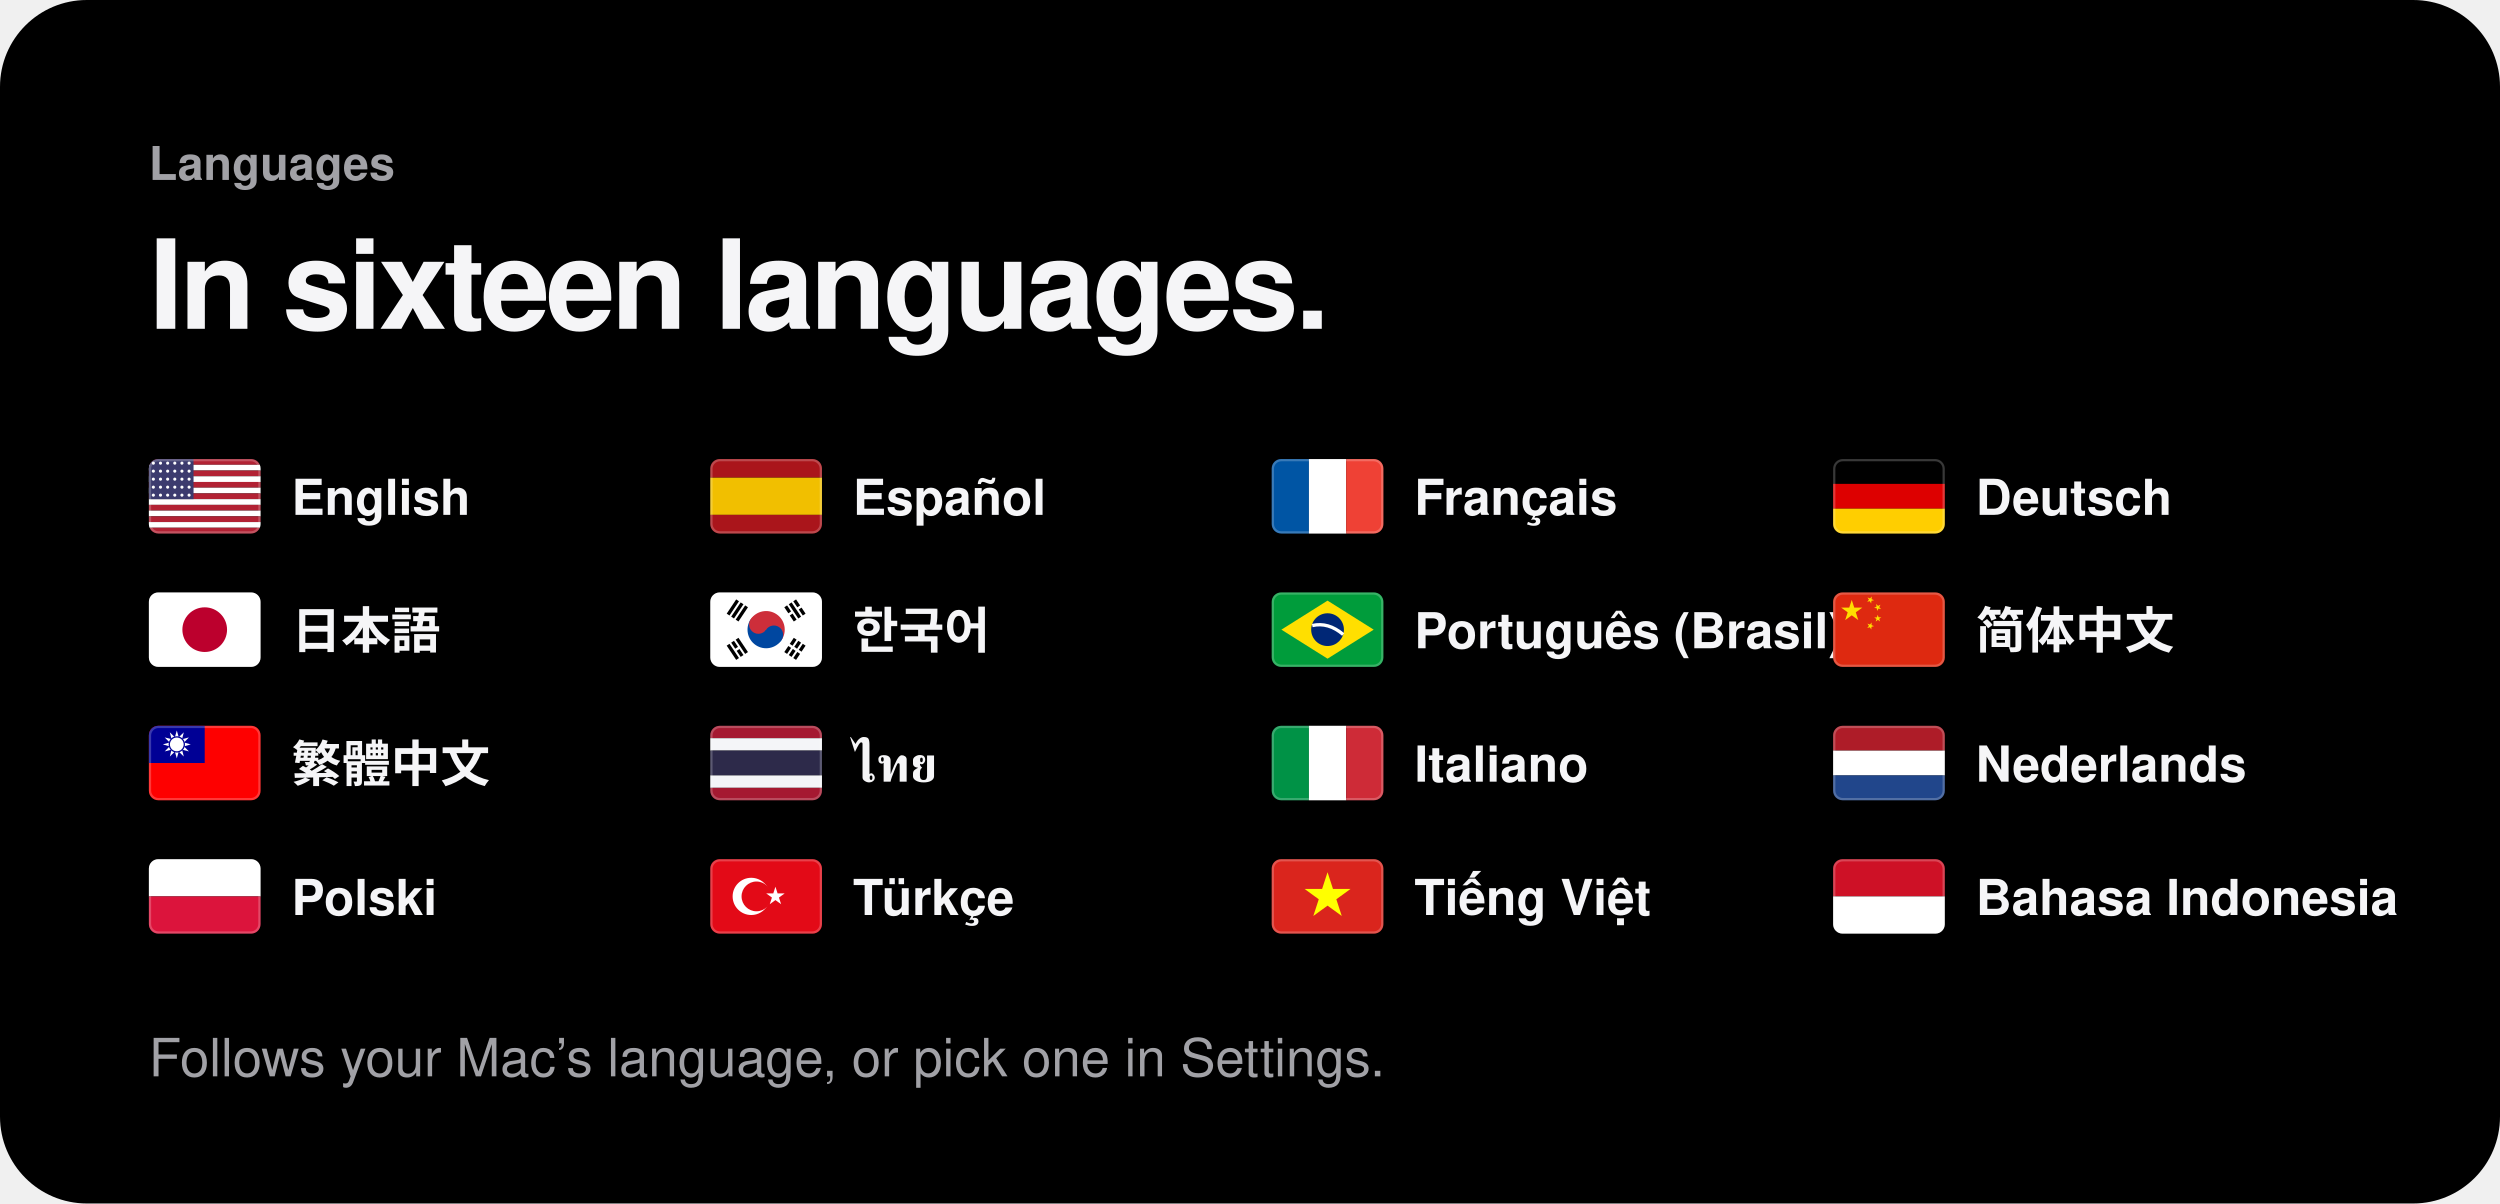
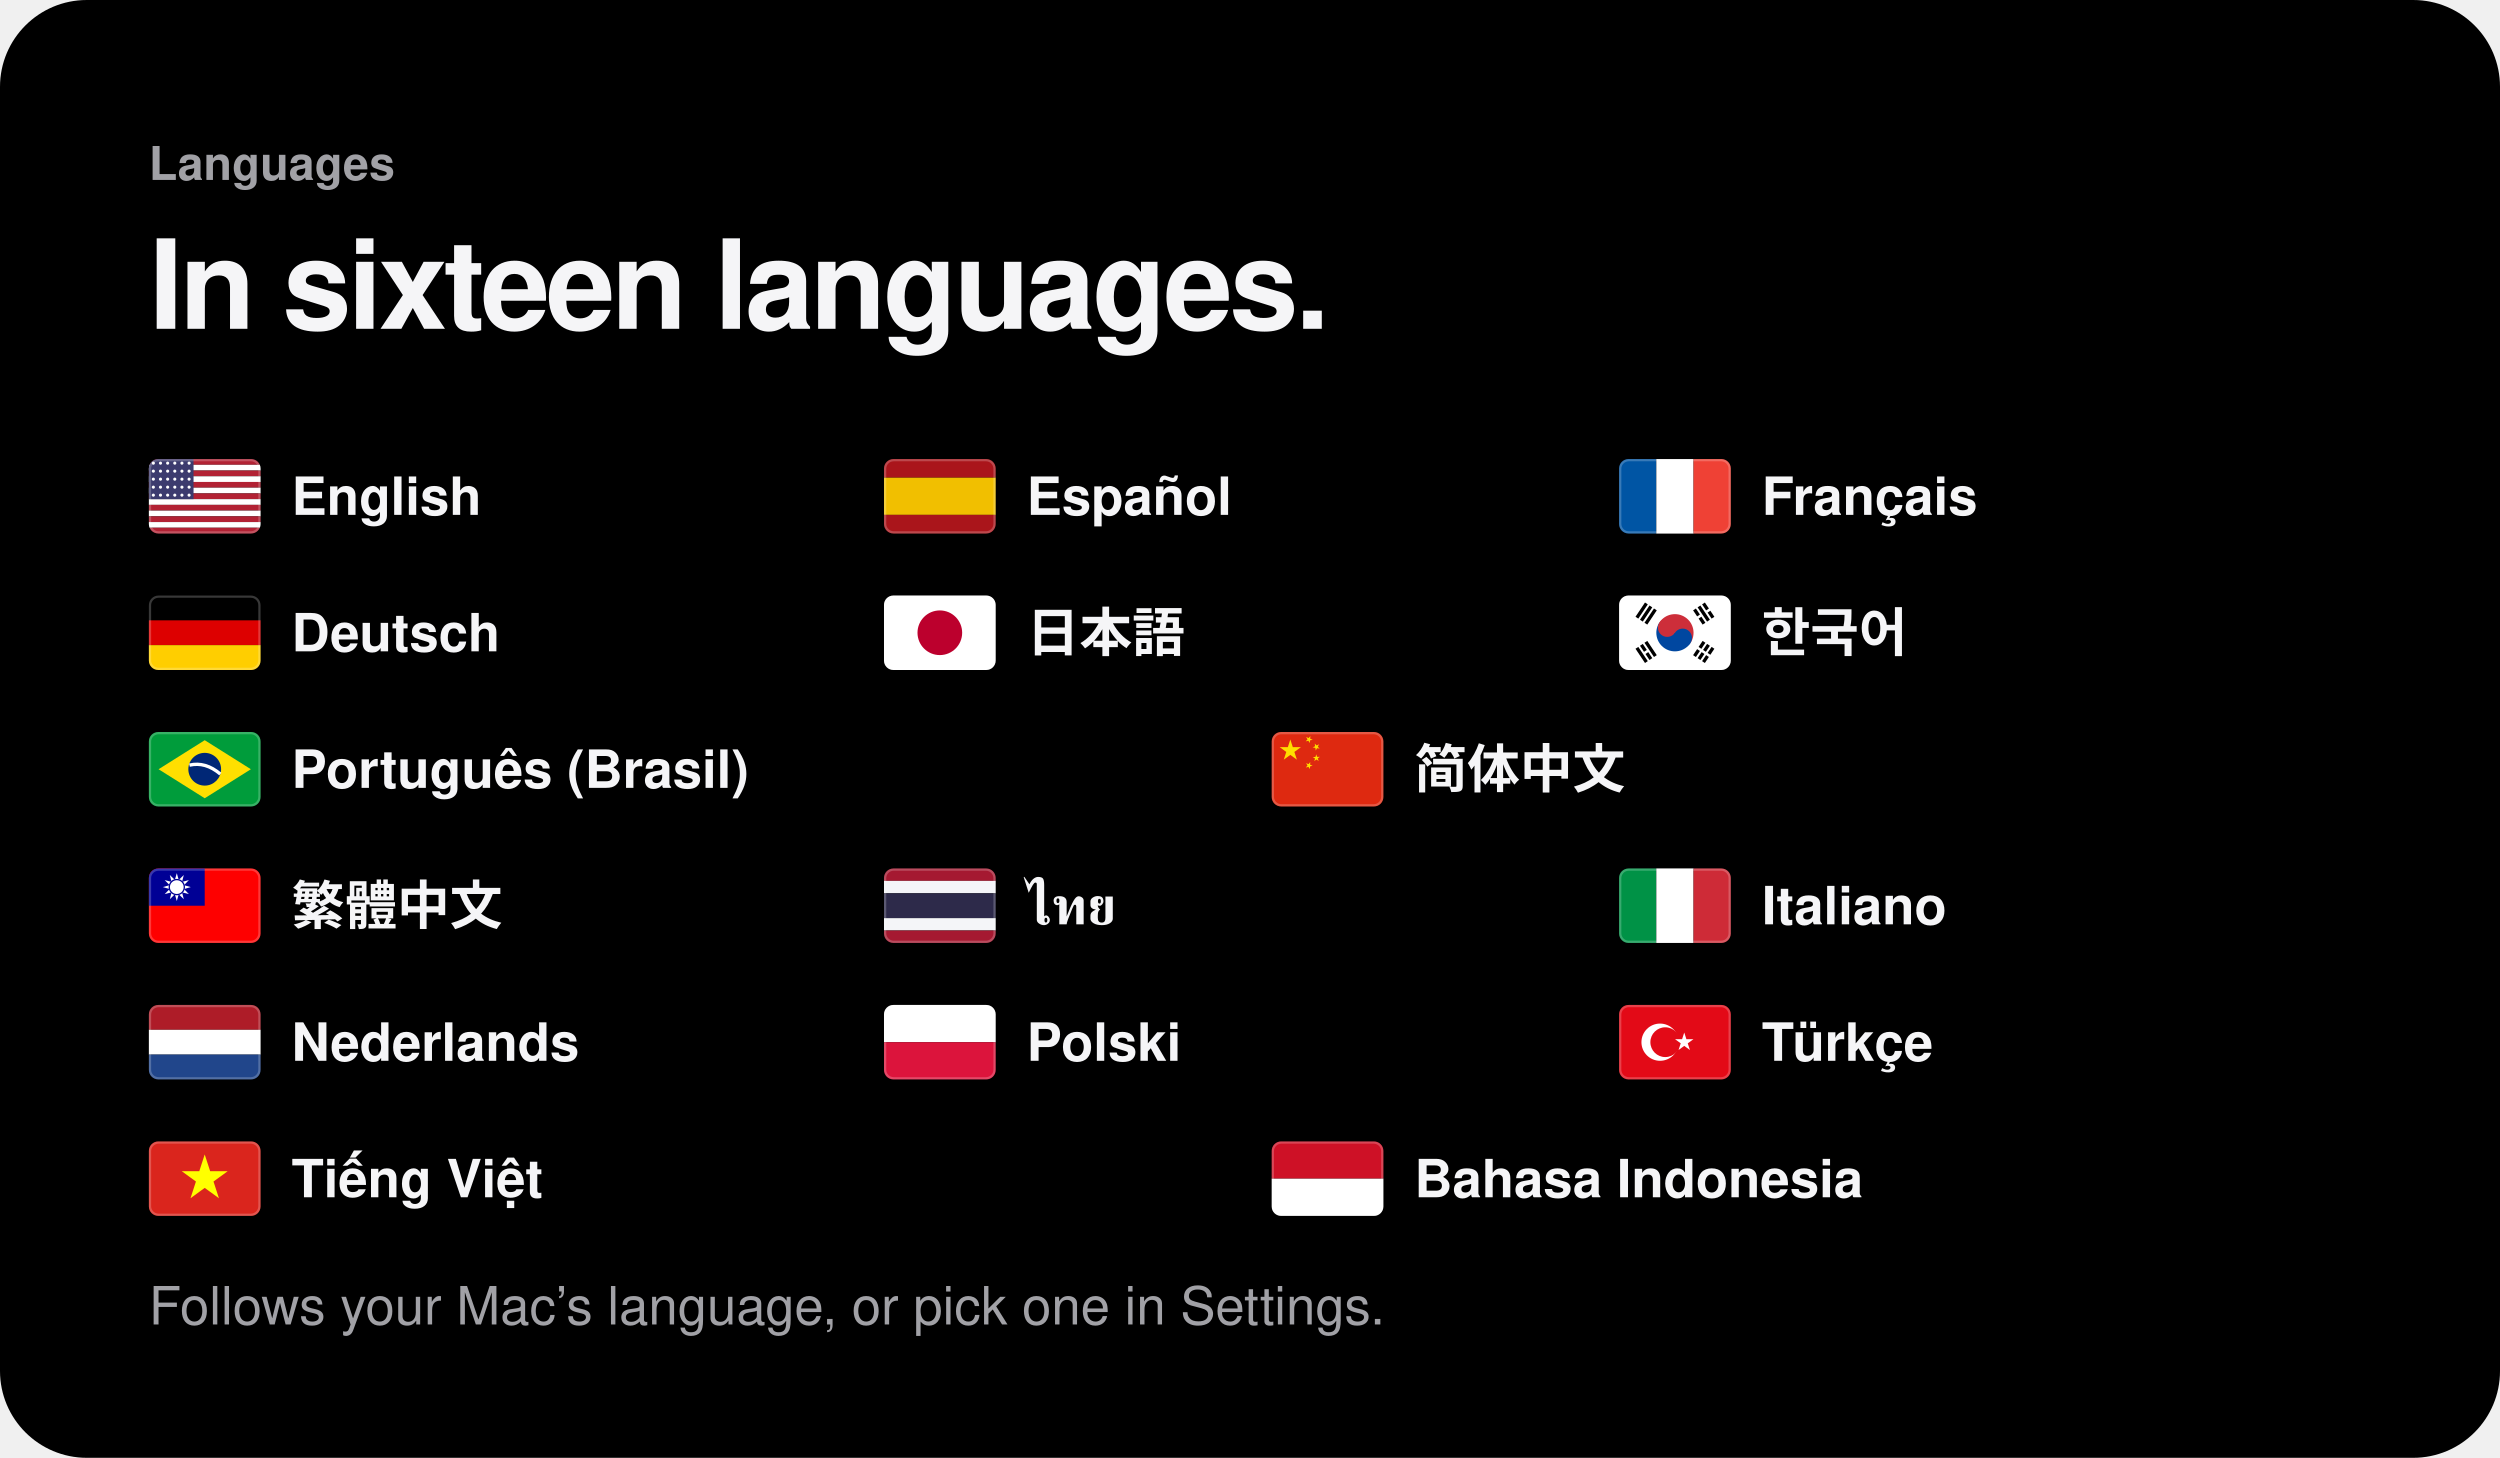
- <svg xmlns="http://www.w3.org/2000/svg" width="806" height="388" viewBox="0 0 806 388" role="img" aria-labelledby="title desc">
+ <svg xmlns="http://www.w3.org/2000/svg" width="806" height="470" viewBox="0 0 806 470" role="img" aria-labelledby="title desc">
  <style>
text{font-family:-apple-system,BlinkMacSystemFont,'SF Pro Display','Segoe UI',Helvetica,Arial,sans-serif}
.eyebrow{font-size:15px;font-weight:600;fill:#a1a1a6}
.h{font-weight:700;fill:#f5f5f7}
.p{fill:#a1a1a6}
.s{fill:#c7c7cc}
.b{font-weight:600;fill:#f5f5f7}
@keyframes breathe{0%,100%{opacity:.1}50%{opacity:1}}
@keyframes beat{0%,100%{opacity:.2}8%{opacity:1}34%{opacity:.2}}
@keyframes eq{0%,100%{transform:scaleY(.25)}50%{transform:scaleY(1)}}
.breathe{animation:breathe 4.5s ease-in-out infinite}
.beat{animation:beat 1.1s ease-out infinite}
.eq{transform-box:fill-box;transform-origin:50% 100%;animation:eq 1.1s ease-in-out infinite}
</style>
  <defs>
    <linearGradient id="lid" x1="0" y1="0" x2=".55" y2="1">
      <stop offset="0" stop-color="#2c2c2f" />
      <stop offset=".5" stop-color="#171719" />
      <stop offset="1" stop-color="#0b0b0c" />
    </linearGradient>
    <radialGradient id="glow">
      <stop offset="0" stop-color="#fff" stop-opacity=".62" />
      <stop offset=".2" stop-color="#fff" stop-opacity=".27" />
      <stop offset=".55" stop-color="#fff" stop-opacity=".07" />
      <stop offset="1" stop-color="#fff" stop-opacity="0" />
    </radialGradient>
    <clipPath id="panel">
-       <rect width="806" height="388" rx="28" />
+       <rect width="806" height="470" rx="28" />
    </clipPath>
  </defs>
-   <rect width="806" height="388" rx="28" fill="#000" />
+   <rect width="806" height="470" rx="28" fill="#000" />
  <g clip-path="url(#panel)">
    <text x="48" y="58" class="eyebrow">Languages</text>
    <text x="48" y="106" class="h" font-size="40" letter-spacing="-.03em">In sixteen languages.</text>
    <g transform="translate(48,148) scale(1.2)">
      <clipPath id="flag-us">
        <rect width="30" height="20" rx="2.5" />
      </clipPath>
      <g clip-path="url(#flag-us)">
        <rect y="0.00" width="30" height="1.54" fill="#B22234" />
        <rect y="1.54" width="30" height="1.54" fill="#fff" />
        <rect y="3.08" width="30" height="1.54" fill="#B22234" />
        <rect y="4.62" width="30" height="1.54" fill="#fff" />
        <rect y="6.15" width="30" height="1.54" fill="#B22234" />
        <rect y="7.69" width="30" height="1.54" fill="#fff" />
        <rect y="9.23" width="30" height="1.54" fill="#B22234" />
        <rect y="10.77" width="30" height="1.54" fill="#fff" />
        <rect y="12.31" width="30" height="1.54" fill="#B22234" />
        <rect y="13.85" width="30" height="1.54" fill="#fff" />
        <rect y="15.38" width="30" height="1.54" fill="#B22234" />
        <rect y="16.92" width="30" height="1.54" fill="#fff" />
        <rect y="18.46" width="30" height="1.54" fill="#B22234" />
        <rect width="12" height="10.77" fill="#3C3B6E" />
        <g fill="#fff">
          <circle cx="1.20" cy="1.10" r=".42" />
          <circle cx="3.12" cy="1.10" r=".42" />
          <circle cx="5.04" cy="1.10" r=".42" />
          <circle cx="6.96" cy="1.10" r=".42" />
          <circle cx="8.88" cy="1.10" r=".42" />
          <circle cx="10.80" cy="1.10" r=".42" />
          <circle cx="1.20" cy="3.25" r=".42" />
          <circle cx="3.12" cy="3.25" r=".42" />
          <circle cx="5.04" cy="3.25" r=".42" />
          <circle cx="6.96" cy="3.25" r=".42" />
          <circle cx="8.88" cy="3.25" r=".42" />
          <circle cx="10.80" cy="3.25" r=".42" />
          <circle cx="1.20" cy="5.40" r=".42" />
          <circle cx="3.12" cy="5.40" r=".42" />
          <circle cx="5.04" cy="5.40" r=".42" />
          <circle cx="6.96" cy="5.40" r=".42" />
          <circle cx="8.88" cy="5.40" r=".42" />
          <circle cx="10.80" cy="5.40" r=".42" />
          <circle cx="1.20" cy="7.55" r=".42" />
          <circle cx="3.12" cy="7.55" r=".42" />
          <circle cx="5.04" cy="7.55" r=".42" />
          <circle cx="6.96" cy="7.55" r=".42" />
          <circle cx="8.88" cy="7.55" r=".42" />
          <circle cx="10.80" cy="7.55" r=".42" />
          <circle cx="1.20" cy="9.70" r=".42" />
          <circle cx="3.12" cy="9.70" r=".42" />
          <circle cx="5.04" cy="9.70" r=".42" />
          <circle cx="6.96" cy="9.70" r=".42" />
          <circle cx="8.88" cy="9.70" r=".42" />
          <circle cx="10.80" cy="9.70" r=".42" />
        </g>
      </g>
      <rect x=".3" y=".3" width="29.4" height="19.4" rx="2.3" fill="none" stroke="#fff" stroke-opacity=".22" stroke-width=".6" />
    </g>
-     <text x="94" y="166" class="b" font-size="16">English</text>
-     <g transform="translate(229,148) scale(1.2)">
+     <text x="94" y="166" class="b" font-size="17">English</text>
+     <g transform="translate(285,148) scale(1.2)">
      <clipPath id="flag-es">
        <rect width="30" height="20" rx="2.5" />
      </clipPath>
      <g clip-path="url(#flag-es)">
        <rect y="0.00" width="30" height="5.00" fill="#AA151B" />
        <rect y="5.00" width="30" height="10.00" fill="#F1BF00" />
        <rect y="15.00" width="30" height="5.00" fill="#AA151B" />
      </g>
      <rect x=".3" y=".3" width="29.4" height="19.4" rx="2.3" fill="none" stroke="#fff" stroke-opacity=".22" stroke-width=".6" />
    </g>
-     <text x="275" y="166" class="b" font-size="16">Español</text>
-     <g transform="translate(410,148) scale(1.2)">
+     <text x="331" y="166" class="b" font-size="17">Español</text>
+     <g transform="translate(522,148) scale(1.2)">
      <clipPath id="flag-fr">
        <rect width="30" height="20" rx="2.5" />
      </clipPath>
      <g clip-path="url(#flag-fr)">
        <rect x="0.00" width="10.00" height="20" fill="#0055A4" />
        <rect x="10.00" width="10.00" height="20" fill="#fff" />
        <rect x="20.00" width="10.00" height="20" fill="#EF4135" />
      </g>
      <rect x=".3" y=".3" width="29.4" height="19.4" rx="2.3" fill="none" stroke="#fff" stroke-opacity=".22" stroke-width=".6" />
    </g>
-     <text x="456" y="166" class="b" font-size="16">Français</text>
-     <g transform="translate(591,148) scale(1.2)">
+     <text x="568" y="166" class="b" font-size="17">Français</text>
+     <g transform="translate(48,192) scale(1.2)">
      <clipPath id="flag-de">
        <rect width="30" height="20" rx="2.5" />
      </clipPath>
      <g clip-path="url(#flag-de)">
        <rect y="0.00" width="30" height="6.67" fill="#000" />
        <rect y="6.67" width="30" height="6.67" fill="#DD0000" />
        <rect y="13.33" width="30" height="6.67" fill="#FFCE00" />
      </g>
      <rect x=".3" y=".3" width="29.4" height="19.4" rx="2.3" fill="none" stroke="#fff" stroke-opacity=".22" stroke-width=".6" />
    </g>
-     <text x="637" y="166" class="b" font-size="16">Deutsch</text>
-     <g transform="translate(48,191) scale(1.2)">
+     <text x="94" y="210" class="b" font-size="17">Deutsch</text>
+     <g transform="translate(285,192) scale(1.2)">
      <clipPath id="flag-jp">
        <rect width="30" height="20" rx="2.5" />
      </clipPath>
      <g clip-path="url(#flag-jp)">
        <rect width="30" height="20" fill="#fff" />
        <circle cx="15" cy="10" r="6" fill="#BC002D" />
      </g>
      <rect x=".3" y=".3" width="29.4" height="19.4" rx="2.3" fill="none" stroke="#fff" stroke-opacity=".22" stroke-width=".6" />
    </g>
-     <text x="94" y="209" class="b" font-size="16">日本語</text>
-     <g transform="translate(229,191) scale(1.2)">
+     <text x="331" y="210" class="b" font-size="17">日本語</text>
+     <g transform="translate(522,192) scale(1.2)">
      <clipPath id="flag-kr">
        <rect width="30" height="20" rx="2.5" />
      </clipPath>
      <g clip-path="url(#flag-kr)">
        <rect width="30" height="20" fill="#fff" />
        <g transform="translate(15,10) rotate(33.69)">
          <path d="M-5,0A5,5 0 0 1 5,0Z" fill="#CD2E3A" />
          <path d="M-5,0A5,5 0 0 0 5,0Z" fill="#0047A0" />
          <circle cx="-2.5" r="2.5" fill="#CD2E3A" />
          <circle cx="2.5" r="2.5" fill="#0047A0" />
        </g>
        <g transform="translate(15,10) rotate(33.69) translate(-9.3,0)">
          <rect x="-1.90" y="-2.3" width=".9" height="4.6" />
          <rect x="-0.45" y="-2.3" width=".9" height="4.6" />
          <rect x="1.00" y="-2.3" width=".9" height="4.6" />
        </g>
        <g transform="translate(15,10) rotate(33.69) translate(9.3,0)">
          <rect x="-1.90" y="-2.3" width=".9" height="1.95" />
          <rect x="-1.90" y="0.35" width=".9" height="1.95" />
          <rect x="-0.45" y="-2.3" width=".9" height="1.95" />
          <rect x="-0.45" y="0.35" width=".9" height="1.95" />
          <rect x="1.00" y="-2.3" width=".9" height="1.95" />
          <rect x="1.00" y="0.35" width=".9" height="1.95" />
        </g>
        <g transform="translate(15,10) rotate(-33.69) translate(9.3,0)">
          <rect x="-1.90" y="-2.3" width=".9" height="1.95" />
          <rect x="-1.90" y="0.35" width=".9" height="1.95" />
          <rect x="-0.45" y="-2.3" width=".9" height="4.6" />
          <rect x="1.00" y="-2.3" width=".9" height="1.95" />
          <rect x="1.00" y="0.35" width=".9" height="1.95" />
        </g>
        <g transform="translate(15,10) rotate(-33.69) translate(-9.3,0)">
          <rect x="-1.90" y="-2.3" width=".9" height="4.6" />
          <rect x="-0.45" y="-2.3" width=".9" height="1.95" />
          <rect x="-0.45" y="0.35" width=".9" height="1.95" />
          <rect x="1.00" y="-2.3" width=".9" height="4.6" />
        </g>
      </g>
      <rect x=".3" y=".3" width="29.4" height="19.4" rx="2.3" fill="none" stroke="#fff" stroke-opacity=".22" stroke-width=".6" />
    </g>
-     <text x="275" y="209" class="b" font-size="16">한국어</text>
-     <g transform="translate(410,191) scale(1.2)">
+     <text x="568" y="210" class="b" font-size="17">한국어</text>
+     <g transform="translate(48,236) scale(1.2)">
      <clipPath id="flag-br">
        <rect width="30" height="20" rx="2.5" />
      </clipPath>
      <g clip-path="url(#flag-br)">
        <rect width="30" height="20" fill="#009C3B" />
        <polygon points="15,2.2 27.4,10 15,17.8 2.6,10" fill="#FFDF00" />
        <circle cx="15" cy="10" r="4.4" fill="#002776" />
        <path d="M10.9,8.9Q15.2,7.9 19.2,11.3" fill="none" stroke="#fff" stroke-width=".9" />
      </g>
      <rect x=".3" y=".3" width="29.4" height="19.4" rx="2.3" fill="none" stroke="#fff" stroke-opacity=".22" stroke-width=".6" />
    </g>
-     <text x="456" y="209" class="b" font-size="16">Português (Brasil)</text>
-     <g transform="translate(591,191) scale(1.2)">
+     <text x="94" y="254" class="b" font-size="17">Português (Brasil)</text>
+     <g transform="translate(410,236) scale(1.2)">
      <clipPath id="flag-cn">
        <rect width="30" height="20" rx="2.5" />
      </clipPath>
      <g clip-path="url(#flag-cn)">
        <rect width="30" height="20" fill="#DE2910" />
        <g fill="#FFDE00">
          <polygon points="5.00,2.00 5.67,4.07 7.85,4.07 6.09,5.35 6.76,7.43 5.00,6.15 3.24,7.43 3.91,5.35 2.15,4.07 4.33,4.07" />
          <polygon points="9.14,2.51 9.62,1.97 9.25,1.34 9.91,1.63 10.39,1.08 10.33,1.80 11.00,2.09 10.29,2.25 10.22,2.97 9.85,2.35" />
          <polygon points="11.01,4.14 11.66,3.82 11.56,3.10 12.07,3.62 12.72,3.30 12.38,3.95 12.88,4.47 12.17,4.34 11.83,4.99 11.73,4.27" />
          <polygon points="11.04,6.73 11.76,6.70 11.96,6.00 12.21,6.68 12.94,6.66 12.37,7.10 12.62,7.79 12.01,7.38 11.44,7.83 11.64,7.13" />
          <polygon points="9.22,8.38 9.90,8.63 10.35,8.06 10.32,8.79 11.00,9.05 10.30,9.24 10.26,9.96 9.87,9.36 9.16,9.55 9.62,8.98" />
        </g>
      </g>
      <rect x=".3" y=".3" width="29.4" height="19.4" rx="2.3" fill="none" stroke="#fff" stroke-opacity=".22" stroke-width=".6" />
    </g>
-     <text x="637" y="209" class="b" font-size="16">简体中文</text>
-     <g transform="translate(48,234) scale(1.2)">
+     <text x="456" y="254" class="b" font-size="17">简体中文</text>
+     <g transform="translate(48,280) scale(1.2)">
      <clipPath id="flag-tw">
        <rect width="30" height="20" rx="2.5" />
      </clipPath>
      <g clip-path="url(#flag-tw)">
        <rect width="30" height="20" fill="#FE0000" />
        <rect width="15" height="10" fill="#000095" />
        <polygon points="7.50,1.25 8.02,3.07 9.38,1.75 8.91,3.59 10.75,3.12 9.43,4.48 11.25,5.00 9.43,5.52 10.75,6.88 8.91,6.41 9.38,8.25 8.02,6.93 7.50,8.75 6.98,6.93 5.63,8.25 6.09,6.41 4.25,6.88 5.57,5.52 3.75,5.00 5.57,4.48 4.25,3.12 6.09,3.59 5.62,1.75 6.98,3.07" fill="#fff" />
        <circle cx="7.5" cy="5" r="2.2" fill="#000095" />
        <circle cx="7.5" cy="5" r="1.85" fill="#fff" />
      </g>
      <rect x=".3" y=".3" width="29.4" height="19.4" rx="2.3" fill="none" stroke="#fff" stroke-opacity=".22" stroke-width=".6" />
    </g>
-     <text x="94" y="252" class="b" font-size="16">繁體中文</text>
-     <g transform="translate(229,234) scale(1.2)">
+     <text x="94" y="298" class="b" font-size="17">繁體中文</text>
+     <g transform="translate(285,280) scale(1.2)">
      <clipPath id="flag-th">
        <rect width="30" height="20" rx="2.5" />
      </clipPath>
      <g clip-path="url(#flag-th)">
        <rect y="0.00" width="30" height="3.33" fill="#A51931" />
        <rect y="3.33" width="30" height="3.33" fill="#F4F5F8" />
        <rect y="6.67" width="30" height="6.67" fill="#2D2A4A" />
        <rect y="13.33" width="30" height="3.33" fill="#F4F5F8" />
        <rect y="16.67" width="30" height="3.33" fill="#A51931" />
      </g>
      <rect x=".3" y=".3" width="29.4" height="19.4" rx="2.3" fill="none" stroke="#fff" stroke-opacity=".22" stroke-width=".6" />
    </g>
-     <text x="275" y="252" class="b" font-size="16">ไทย</text>
-     <g transform="translate(410,234) scale(1.2)">
+     <text x="331" y="298" class="b" font-size="17">ไทย</text>
+     <g transform="translate(522,280) scale(1.2)">
      <clipPath id="flag-it">
        <rect width="30" height="20" rx="2.5" />
      </clipPath>
      <g clip-path="url(#flag-it)">
        <rect x="0.00" width="10.00" height="20" fill="#009246" />
        <rect x="10.00" width="10.00" height="20" fill="#fff" />
        <rect x="20.00" width="10.00" height="20" fill="#CE2B37" />
      </g>
      <rect x=".3" y=".3" width="29.4" height="19.4" rx="2.3" fill="none" stroke="#fff" stroke-opacity=".22" stroke-width=".6" />
    </g>
-     <text x="456" y="252" class="b" font-size="16">Italiano</text>
-     <g transform="translate(591,234) scale(1.2)">
+     <text x="568" y="298" class="b" font-size="17">Italiano</text>
+     <g transform="translate(48,324) scale(1.2)">
      <clipPath id="flag-nl">
        <rect width="30" height="20" rx="2.5" />
      </clipPath>
      <g clip-path="url(#flag-nl)">
        <rect y="0.00" width="30" height="6.67" fill="#AE1C28" />
        <rect y="6.67" width="30" height="6.67" fill="#fff" />
        <rect y="13.33" width="30" height="6.67" fill="#21468B" />
      </g>
      <rect x=".3" y=".3" width="29.4" height="19.4" rx="2.3" fill="none" stroke="#fff" stroke-opacity=".22" stroke-width=".6" />
    </g>
-     <text x="637" y="252" class="b" font-size="16">Nederlands</text>
-     <g transform="translate(48,277) scale(1.2)">
+     <text x="94" y="342" class="b" font-size="17">Nederlands</text>
+     <g transform="translate(285,324) scale(1.2)">
      <clipPath id="flag-pl">
        <rect width="30" height="20" rx="2.5" />
      </clipPath>
      <g clip-path="url(#flag-pl)">
        <rect y="0.00" width="30" height="10.00" fill="#fff" />
        <rect y="10.00" width="30" height="10.00" fill="#DC143C" />
      </g>
      <rect x=".3" y=".3" width="29.4" height="19.4" rx="2.3" fill="none" stroke="#fff" stroke-opacity=".22" stroke-width=".6" />
    </g>
-     <text x="94" y="295" class="b" font-size="16">Polski</text>
-     <g transform="translate(229,277) scale(1.2)">
+     <text x="331" y="342" class="b" font-size="17">Polski</text>
+     <g transform="translate(522,324) scale(1.2)">
      <clipPath id="flag-tr">
        <rect width="30" height="20" rx="2.5" />
      </clipPath>
      <g clip-path="url(#flag-tr)">
        <rect width="30" height="20" fill="#E30A17" />
        <circle cx="11" cy="10" r="5" fill="#fff" />
        <circle cx="12.4" cy="10" r="4" fill="#E30A17" />
        <polygon points="19.97,9.20 18.44,10.31 19.03,12.10 17.50,10.99 15.97,12.10 16.56,10.31 15.03,9.20 16.92,9.20 17.50,7.40 18.08,9.20" fill="#fff" />
      </g>
      <rect x=".3" y=".3" width="29.4" height="19.4" rx="2.3" fill="none" stroke="#fff" stroke-opacity=".22" stroke-width=".6" />
    </g>
-     <text x="275" y="295" class="b" font-size="16">Türkçe</text>
-     <g transform="translate(410,277) scale(1.2)">
+     <text x="568" y="342" class="b" font-size="17">Türkçe</text>
+     <g transform="translate(48,368) scale(1.2)">
      <clipPath id="flag-vi">
        <rect width="30" height="20" rx="2.5" />
      </clipPath>
      <g clip-path="url(#flag-vi)">
        <rect width="30" height="20" fill="#DA251D" />
        <polygon points="15.00,3.50 16.46,7.99 21.18,7.99 17.36,10.77 18.82,15.26 15.00,12.48 11.18,15.26 12.64,10.77 8.82,7.99 13.54,7.99" fill="#FF0" />
      </g>
      <rect x=".3" y=".3" width="29.4" height="19.4" rx="2.3" fill="none" stroke="#fff" stroke-opacity=".22" stroke-width=".6" />
    </g>
-     <text x="456" y="295" class="b" font-size="16">Tiếng Việt</text>
-     <g transform="translate(591,277) scale(1.2)">
+     <text x="94" y="386" class="b" font-size="17">Tiếng Việt</text>
+     <g transform="translate(410,368) scale(1.2)">
      <clipPath id="flag-id">
        <rect width="30" height="20" rx="2.5" />
      </clipPath>
      <g clip-path="url(#flag-id)">
        <rect y="0.00" width="30" height="10.00" fill="#CE1126" />
        <rect y="10.00" width="30" height="10.00" fill="#fff" />
      </g>
      <rect x=".3" y=".3" width="29.4" height="19.4" rx="2.3" fill="none" stroke="#fff" stroke-opacity=".22" stroke-width=".6" />
    </g>
-     <text x="637" y="295" class="b" font-size="16">Bahasa Indonesia</text>
-     <text x="48" y="347" class="p" font-size="17">Follows your Mac’s language, or pick one in Settings.</text>
+     <text x="456" y="386" class="b" font-size="17">Bahasa Indonesia</text>
+     <text x="48" y="427" class="p" font-size="17">Follows your Mac’s language, or pick one in Settings.</text>
  </g>
</svg>
